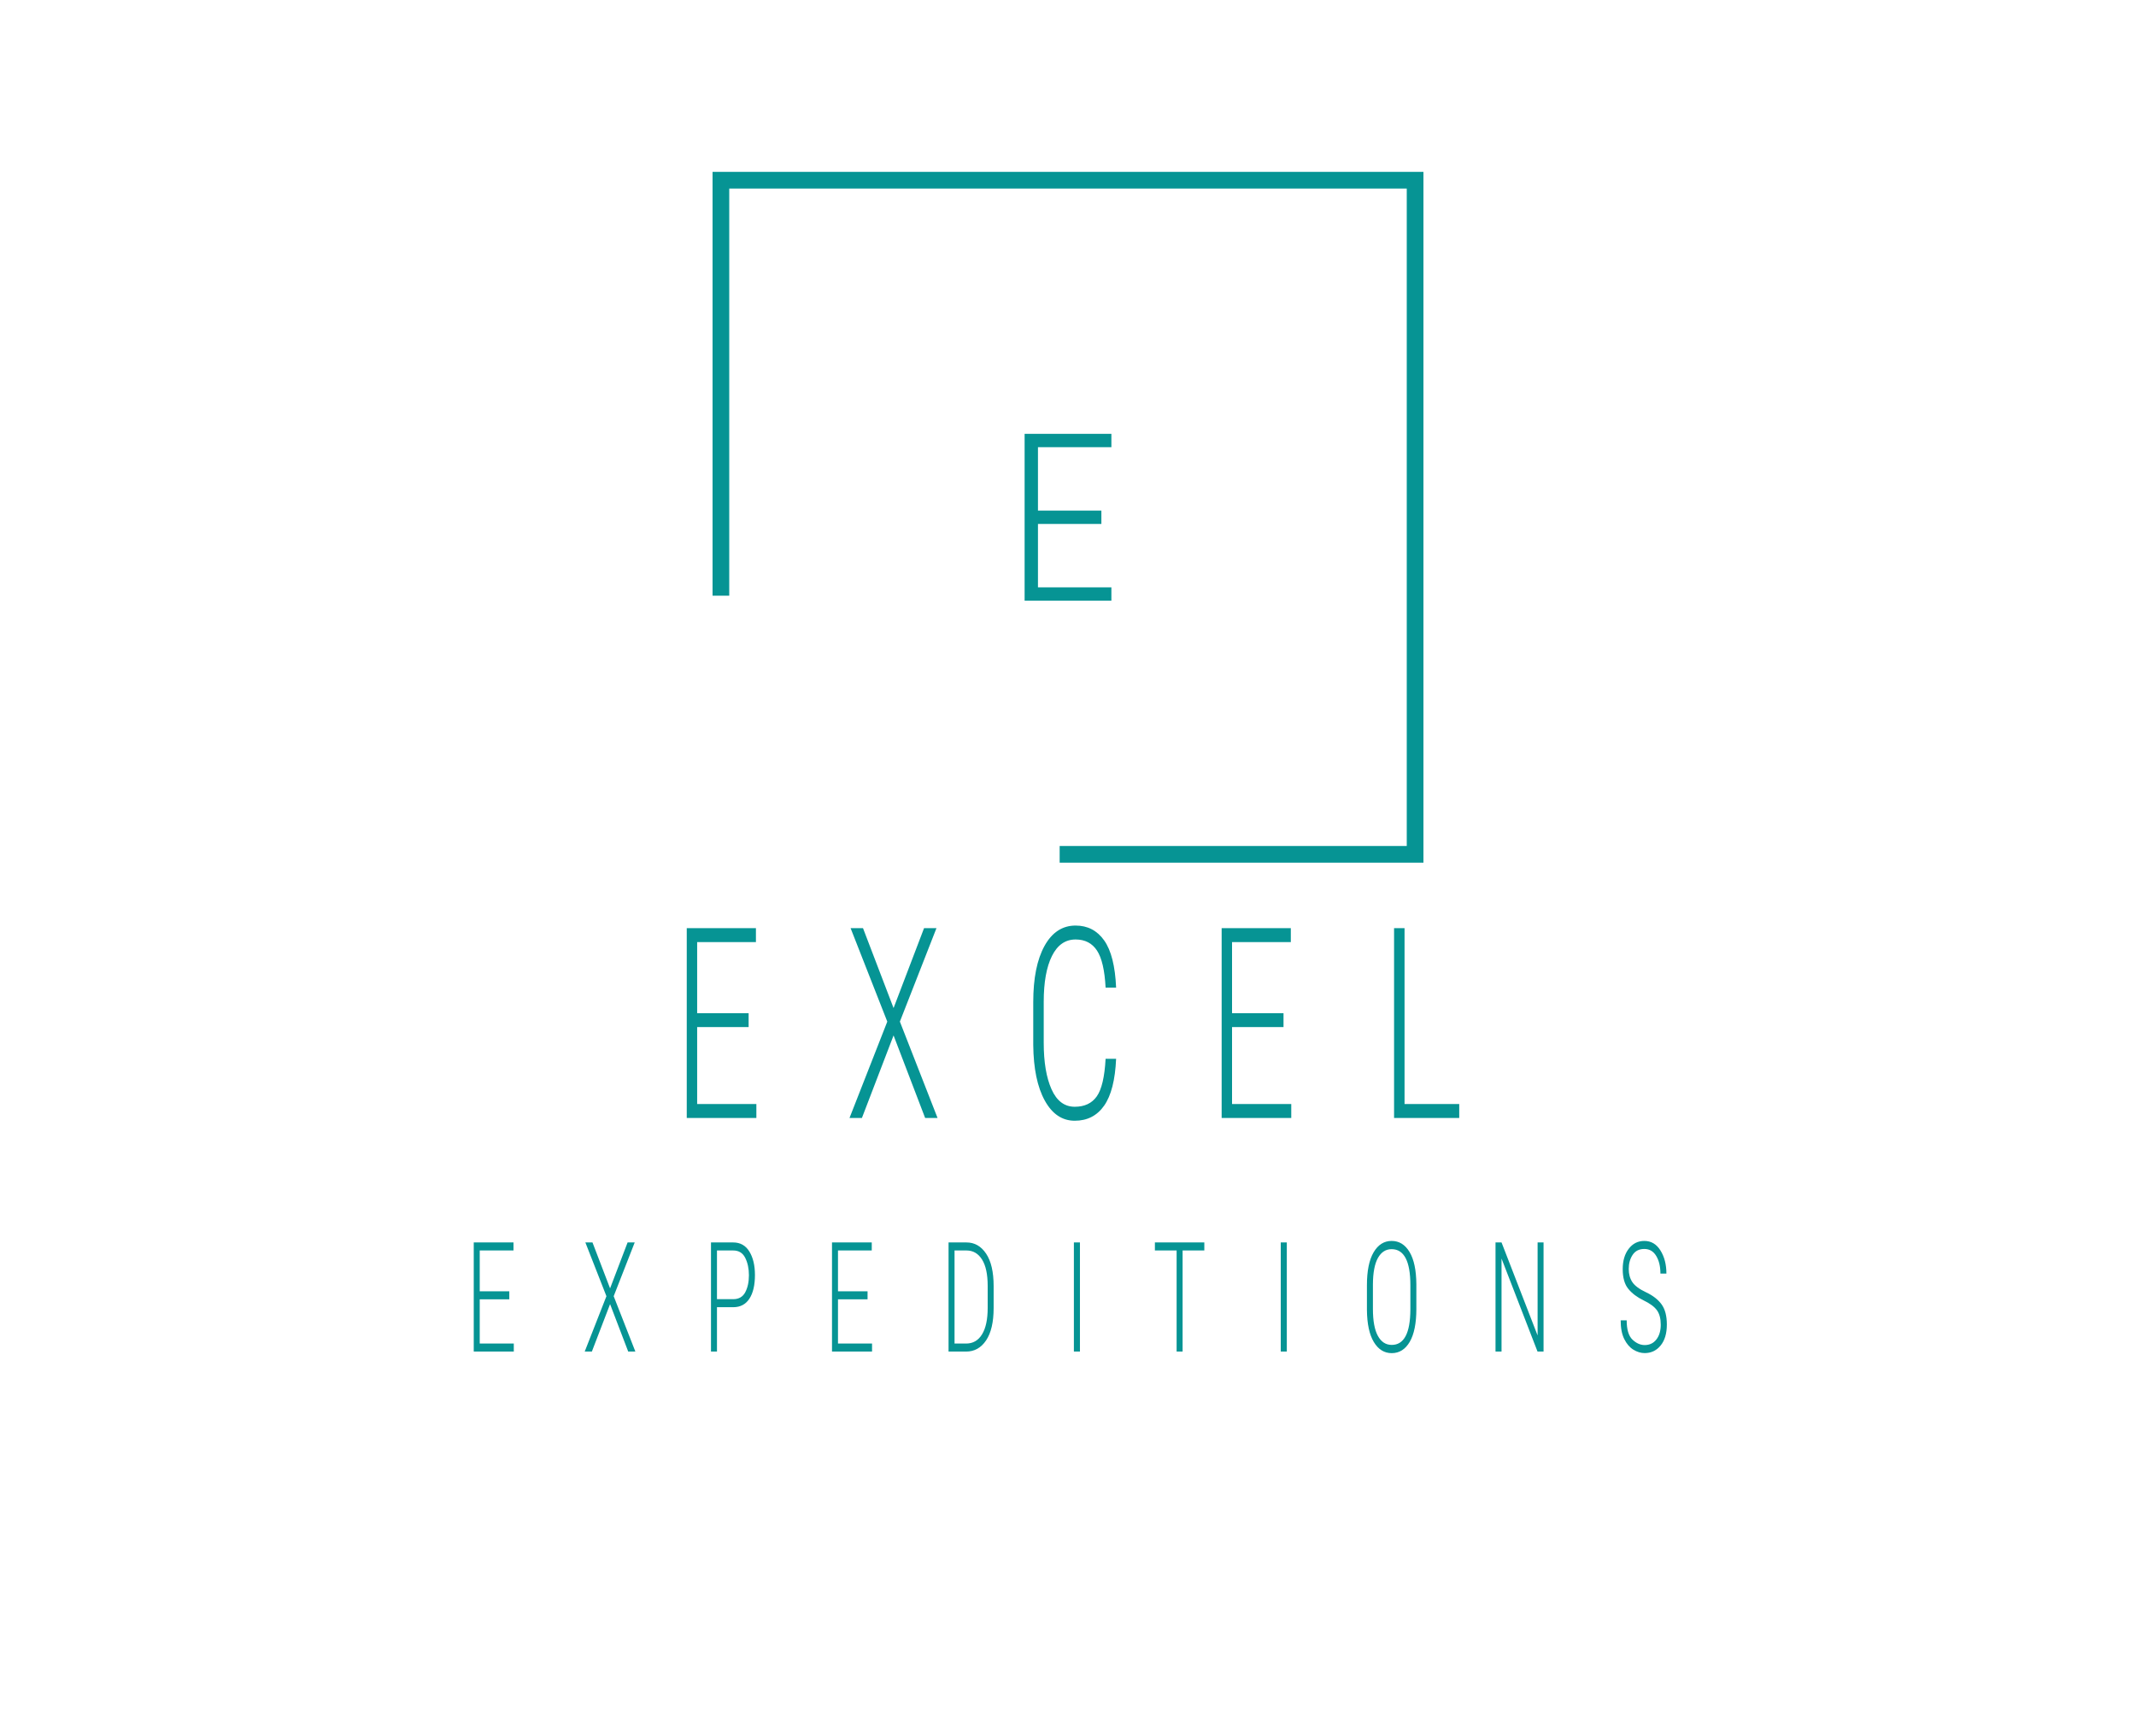
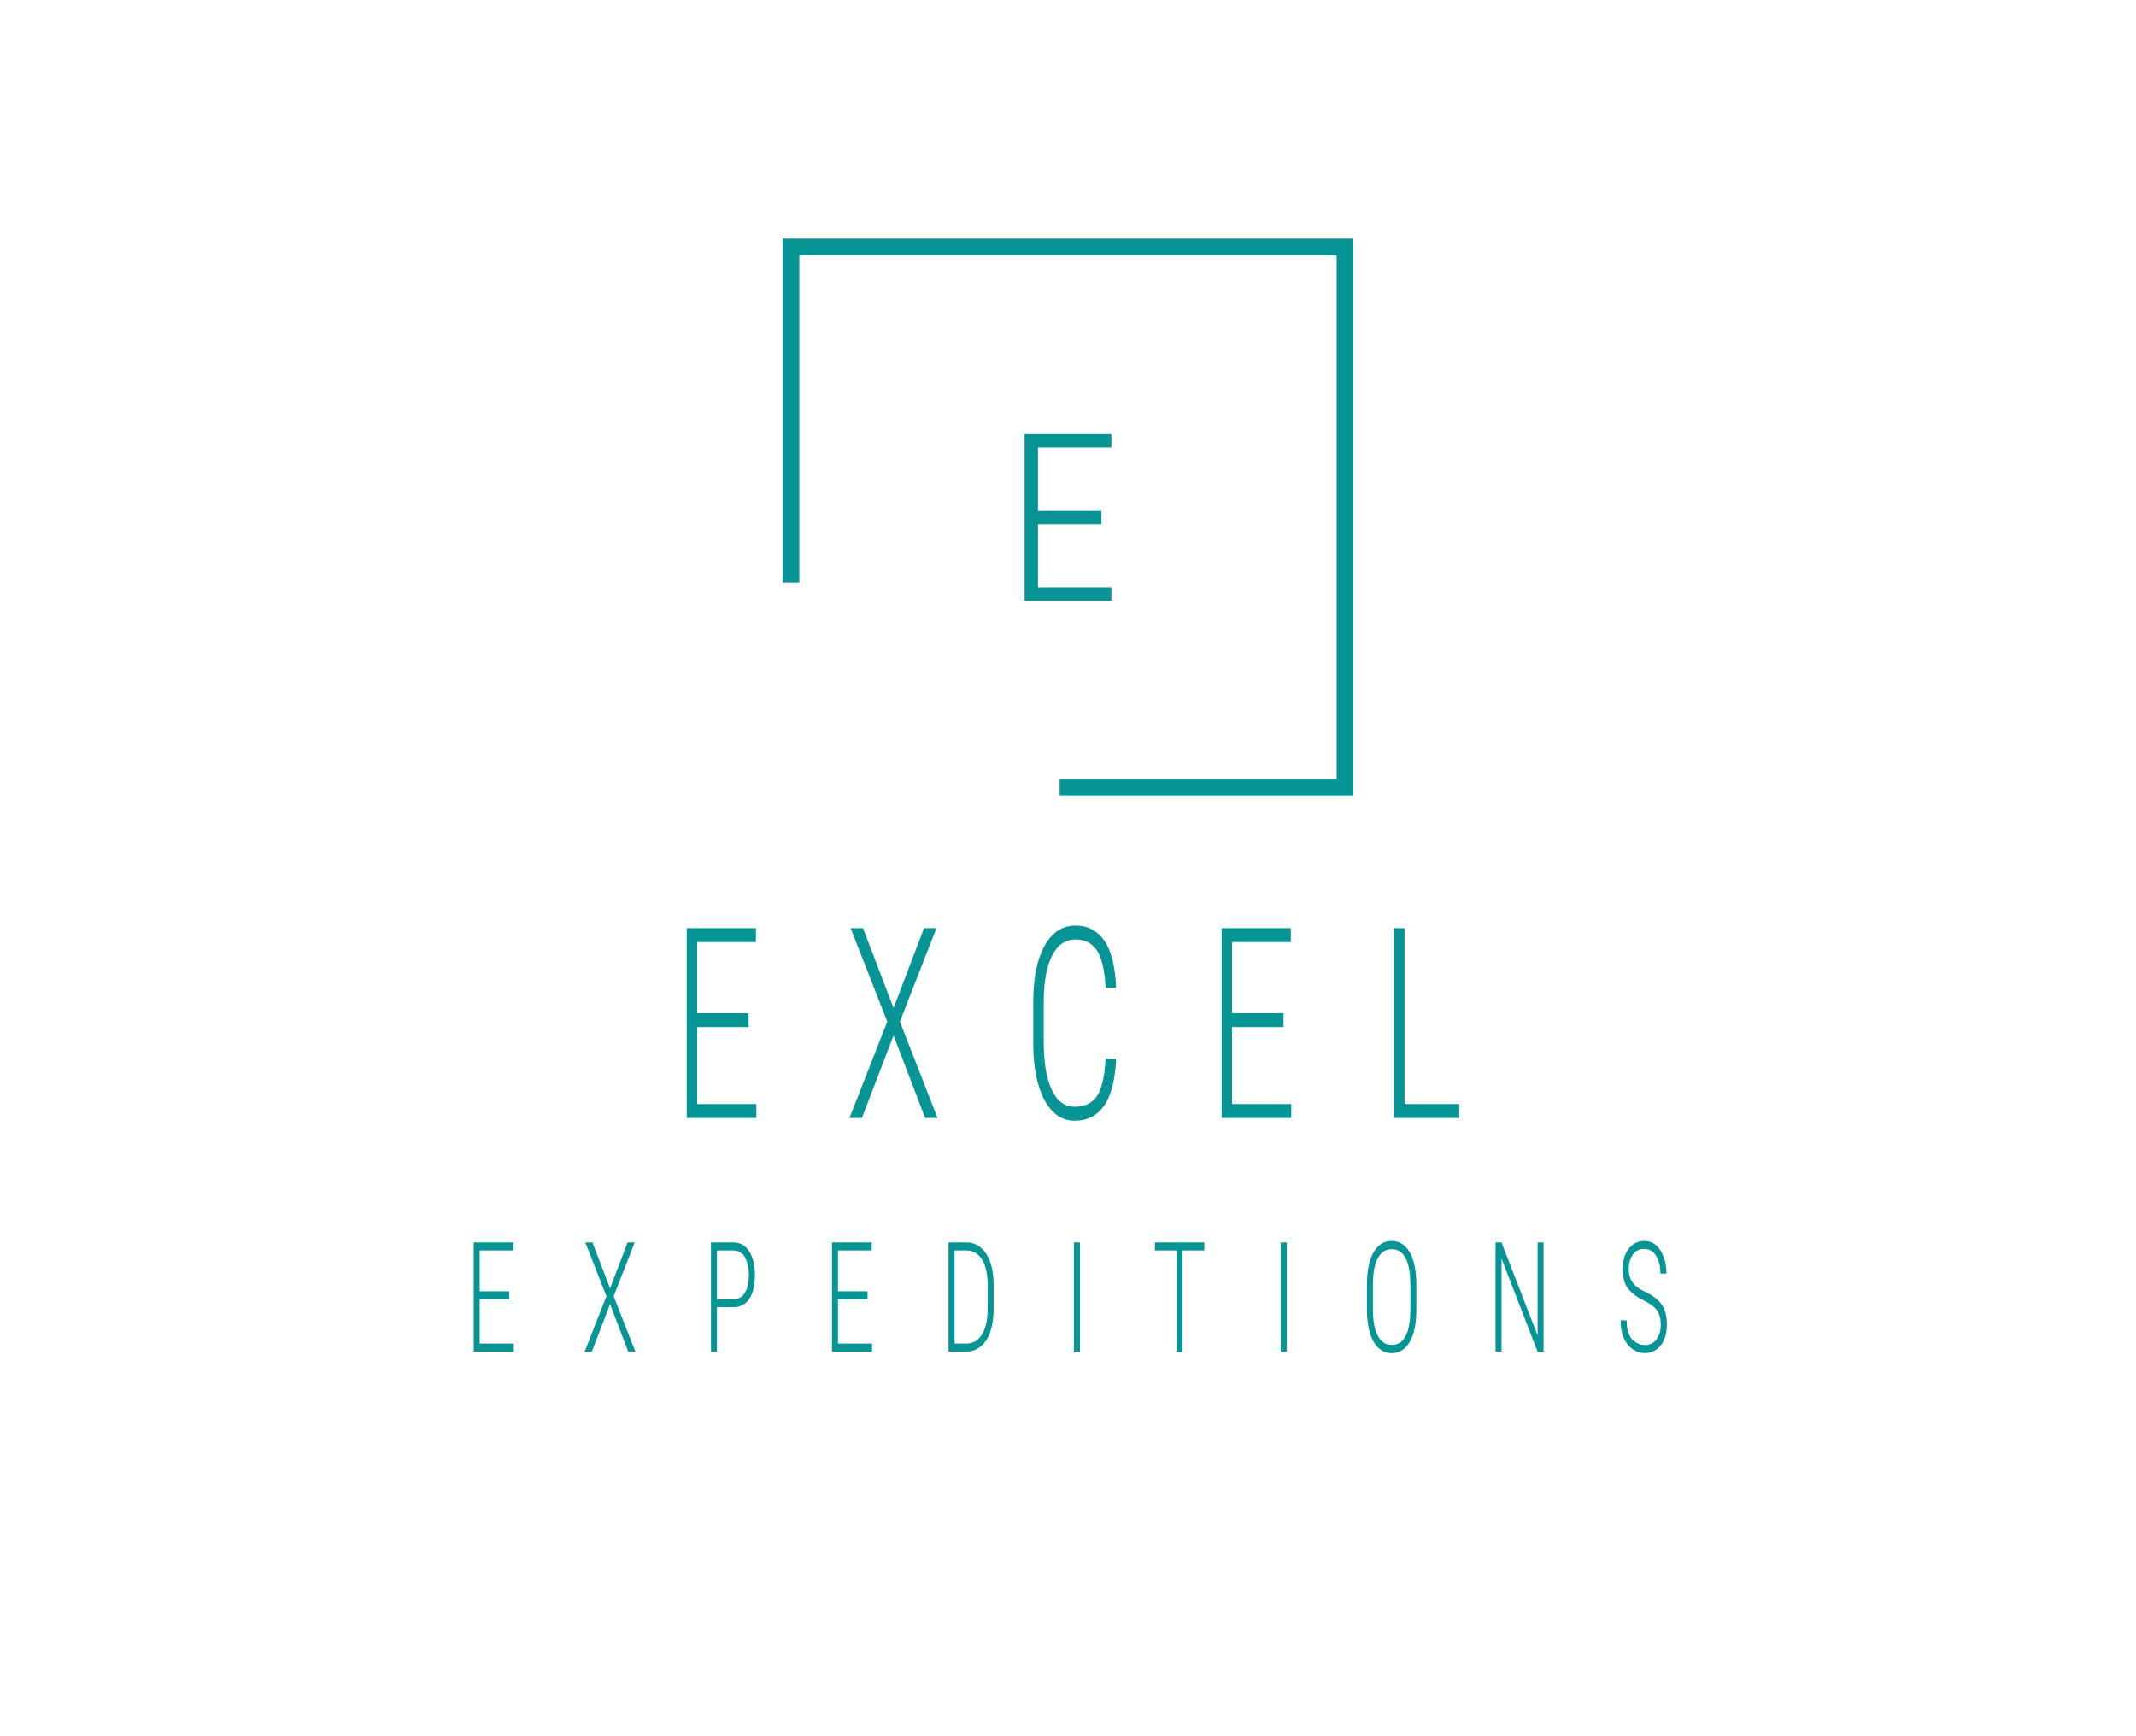
<svg xmlns="http://www.w3.org/2000/svg" viewBox="0 0 640 520" role="img" aria-labelledby="title description">
  <g fill="none" stroke="#069494" stroke-linecap="square">
-     <path d="M216 176V54H424V256H320" stroke-width="5" />
+     <path d="M237 172V74H403V236H320" stroke-width="5" />
    <path d="M309 132V178M309 132H331M309 155H328M309 178H331" stroke-width="4" />
  </g>
  <g fill="#069494" font-family="'Arial Narrow', 'Roboto Condensed', Arial, sans-serif" font-weight="300" text-anchor="middle">
    <text x="0" y="335" font-size="80" letter-spacing="34" transform="translate(320 0) scale(.7 1)">
      EXCEL
    </text>
    <text x="0" y="405" font-size="46" letter-spacing="27" transform="translate(320 0) scale(.7 1)">
      EXPEDITIONS
    </text>
  </g>
</svg>
